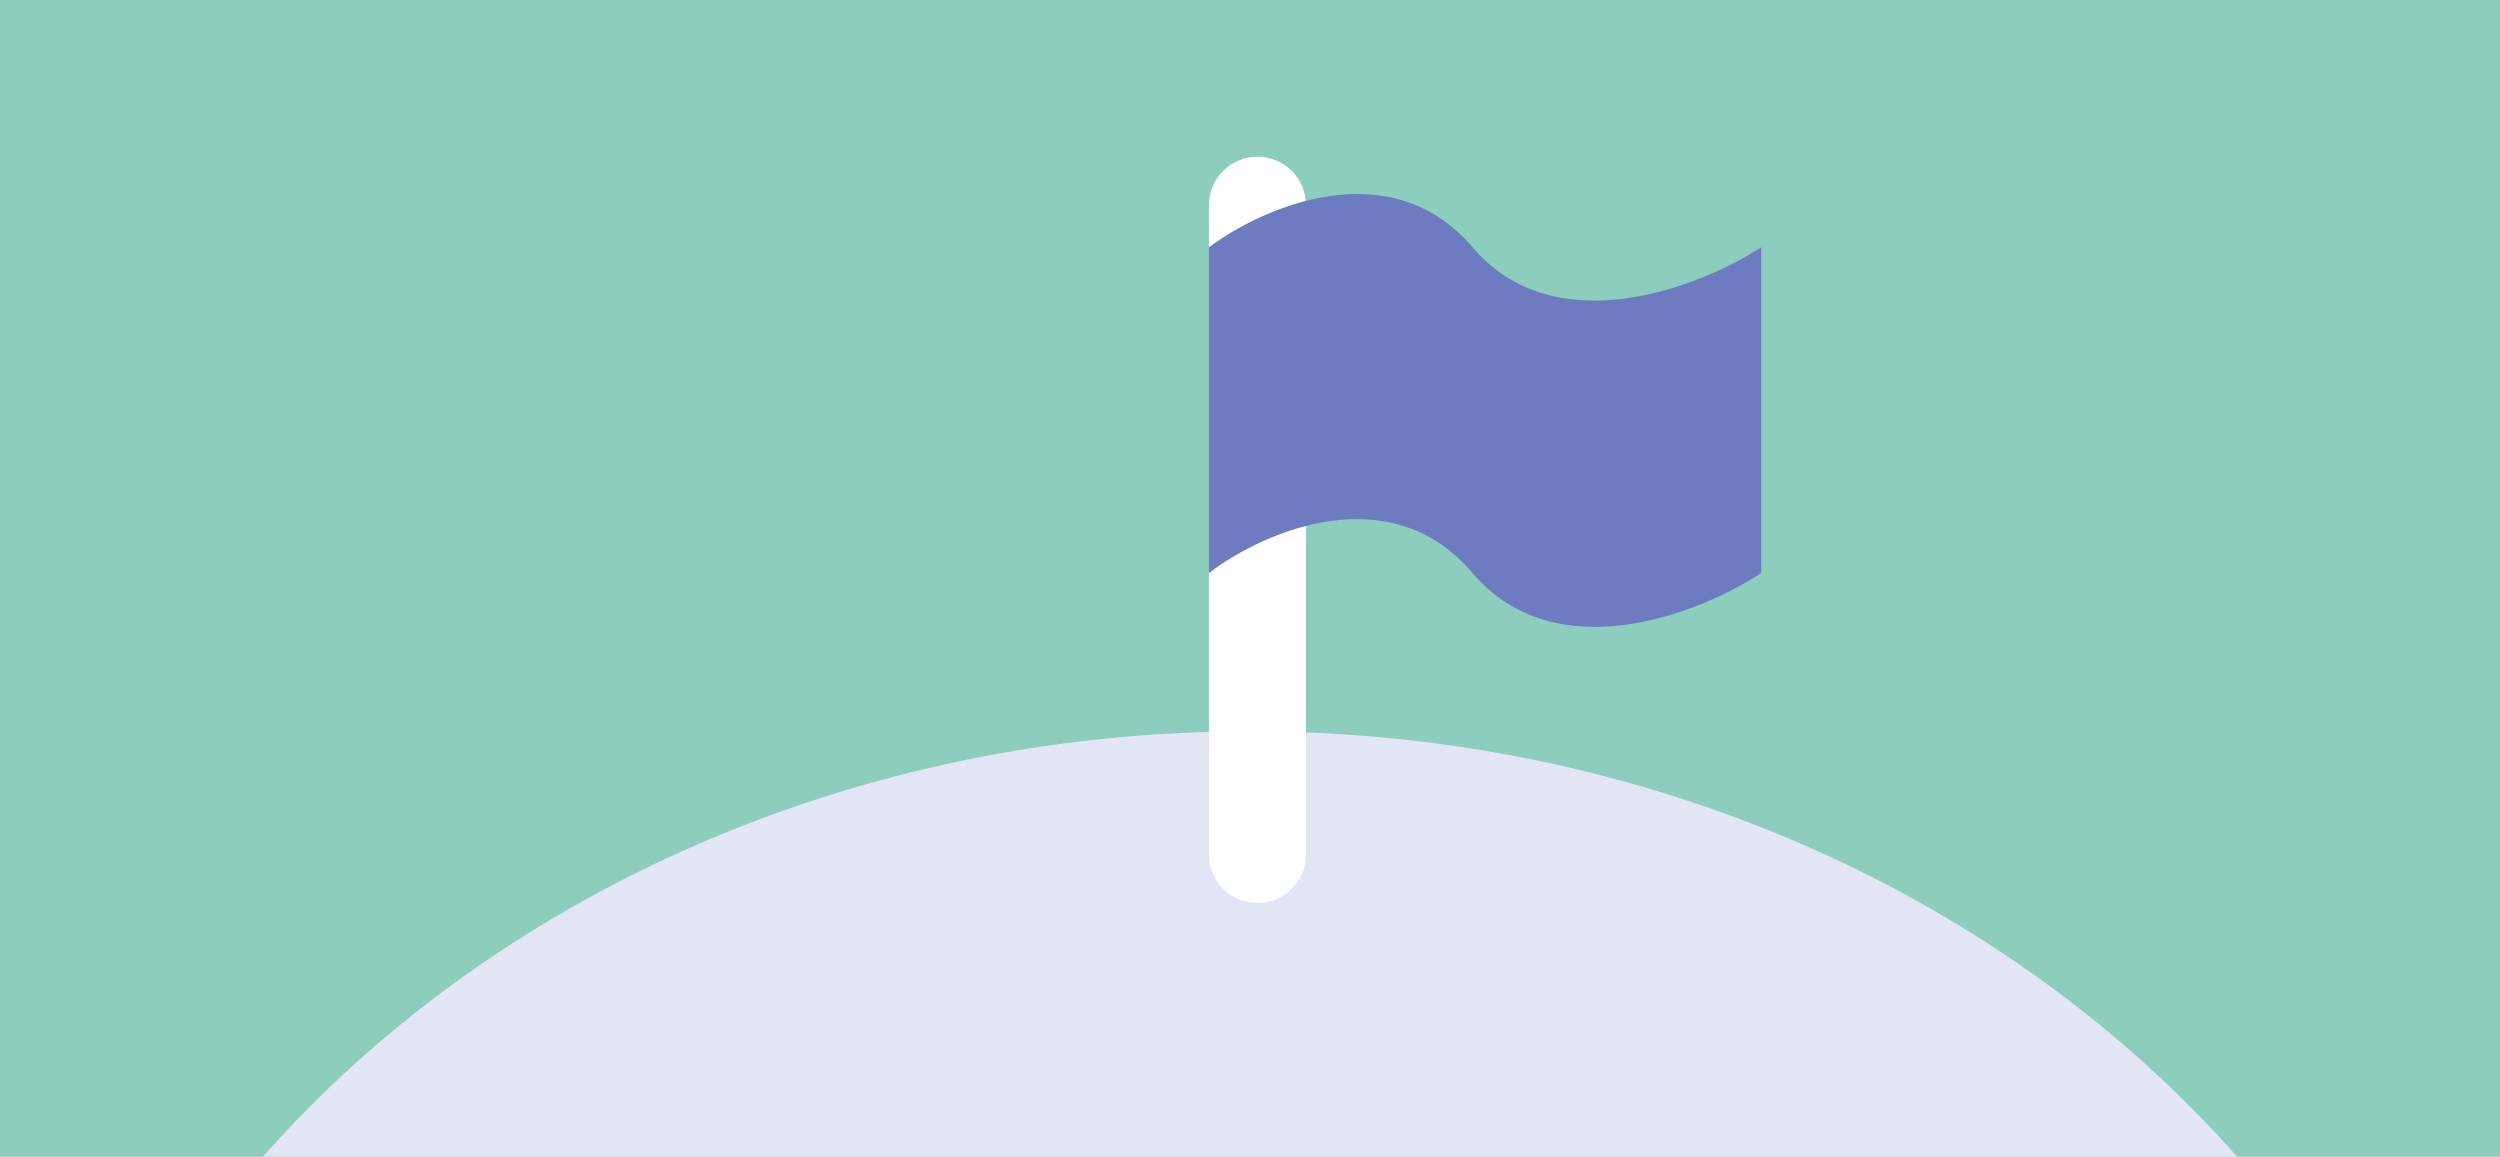
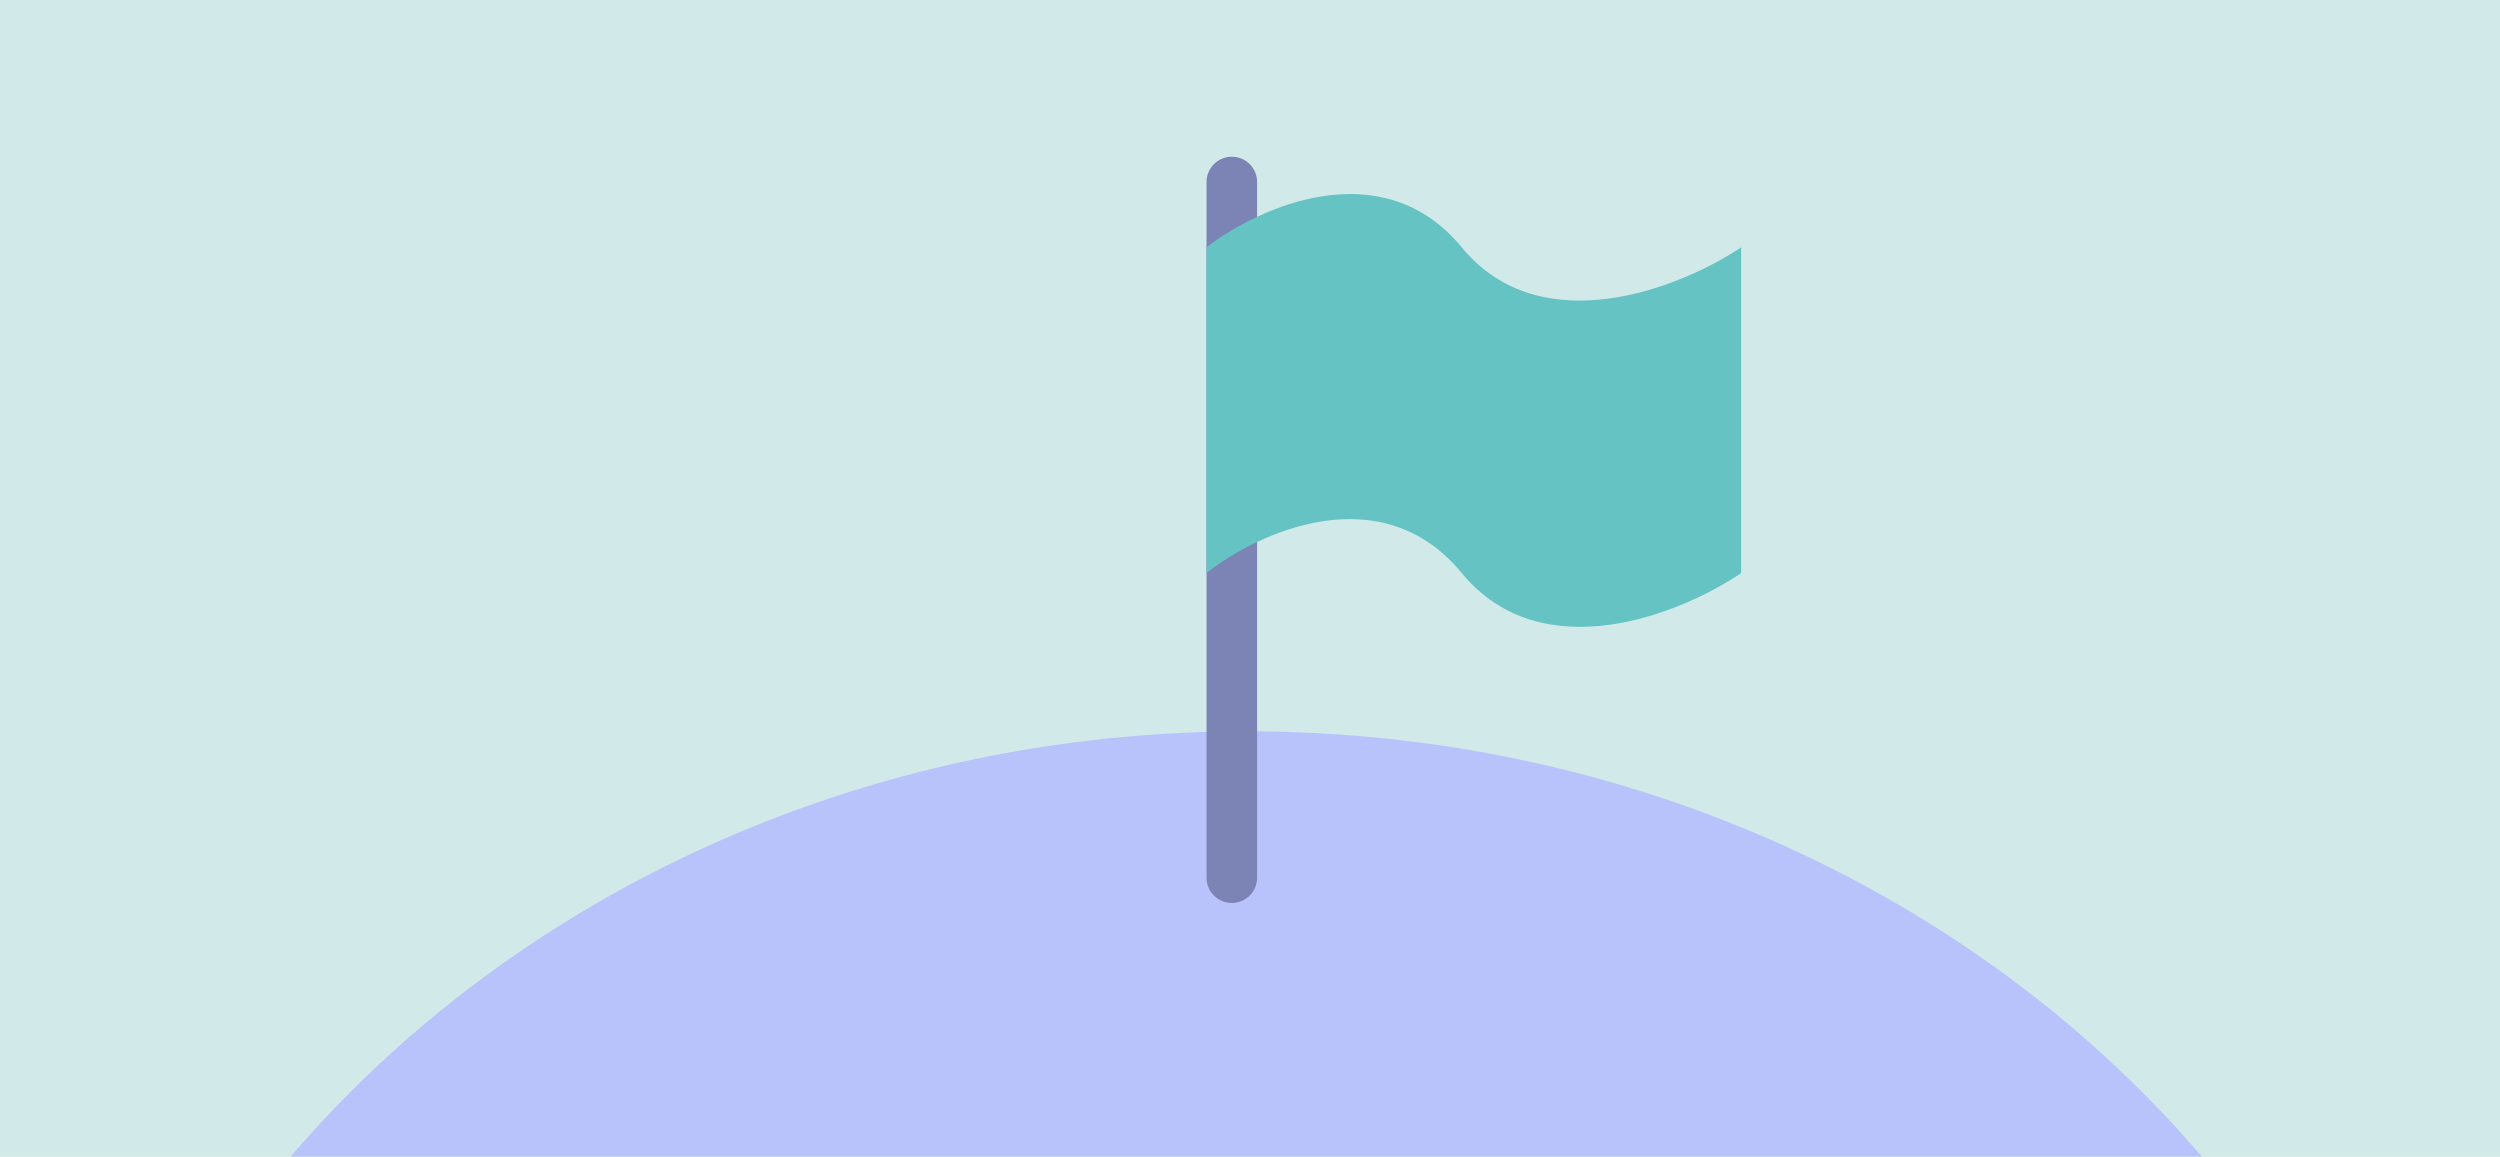
<svg xmlns="http://www.w3.org/2000/svg" width="335" height="155" viewBox="0 0 335 155" fill="none">
-   <path d="M0 0H335V155H0V0Z" fill="#8DCDBD" />
-   <mask id="mask0_1223_143812" style="mask-type:alpha" maskUnits="userSpaceOnUse" x="0" y="0" width="335" height="155">
-     <path d="M0 20C0 8.954 8.954 0 20 0H315C326.046 0 335 8.954 335 20V135C335 146.046 326.046 155 315 155H20C8.954 155 0 146.046 0 135V20Z" fill="#8DCDBD" />
+   <path d="M0 0H335V155H0V0Z" fill="#D1E9E9" />
+   <mask id="mask0_660_28947" style="mask-type:alpha" maskUnits="userSpaceOnUse" x="0" y="0" width="335" height="155">
+     <path d="M0 20C0 8.954 8.954 0 20 0H315C326.046 0 335 8.954 335 20V135C335 146.046 326.046 155 315 155H20C8.954 155 0 146.046 0 135V20Z" fill="#D1E9E9" />
  </mask>
-   <g mask="url(#mask0_1223_143812)">
-     <ellipse cx="167.5" cy="245.5" rx="167.5" ry="147.5" fill="#E2E5F3" />
-     <rect x="162" y="21" width="13" height="100" rx="6.5" fill="white" />
-     <path d="M162 33.14V76.781C169.135 71.333 186.188 63.706 197.318 76.781C208.449 89.855 227.744 82.229 236 76.781V33.14C227.693 38.528 208.326 46.071 197.318 33.14C186.31 20.209 169.186 27.752 162 33.14Z" fill="#6D7BC1" />
+   <g mask="url(#mask0_660_28947)">
+     <mask id="mask1_660_28947" style="mask-type:alpha" maskUnits="userSpaceOnUse" x="0" y="0" width="334" height="155">
+       <path d="M0 20C0 8.954 8.954 0 20 0H314C325.046 0 334 8.954 334 20V135C334 146.046 325.046 155 314 155H20C8.954 155 0 146.046 0 135V20Z" fill="#5DADF3" />
+     </mask>
+     <g mask="url(#mask1_660_28947)">
+       <ellipse cx="167" cy="245.5" rx="162.159" ry="147.5" fill="#B7C3FA" />
+       <rect x="161.675" y="21" width="6.777" height="100" rx="3.388" fill="#7B84B4" />
+       <path d="M161.675 33.14V76.781C168.583 71.333 185.092 63.706 195.867 76.781C206.643 89.855 225.323 82.229 233.316 76.781V33.14C225.274 38.528 206.525 46.071 195.867 33.14C185.21 20.209 168.632 27.752 161.675 33.14Z" fill="#65C4C3" />
+     </g>
  </g>
</svg>
